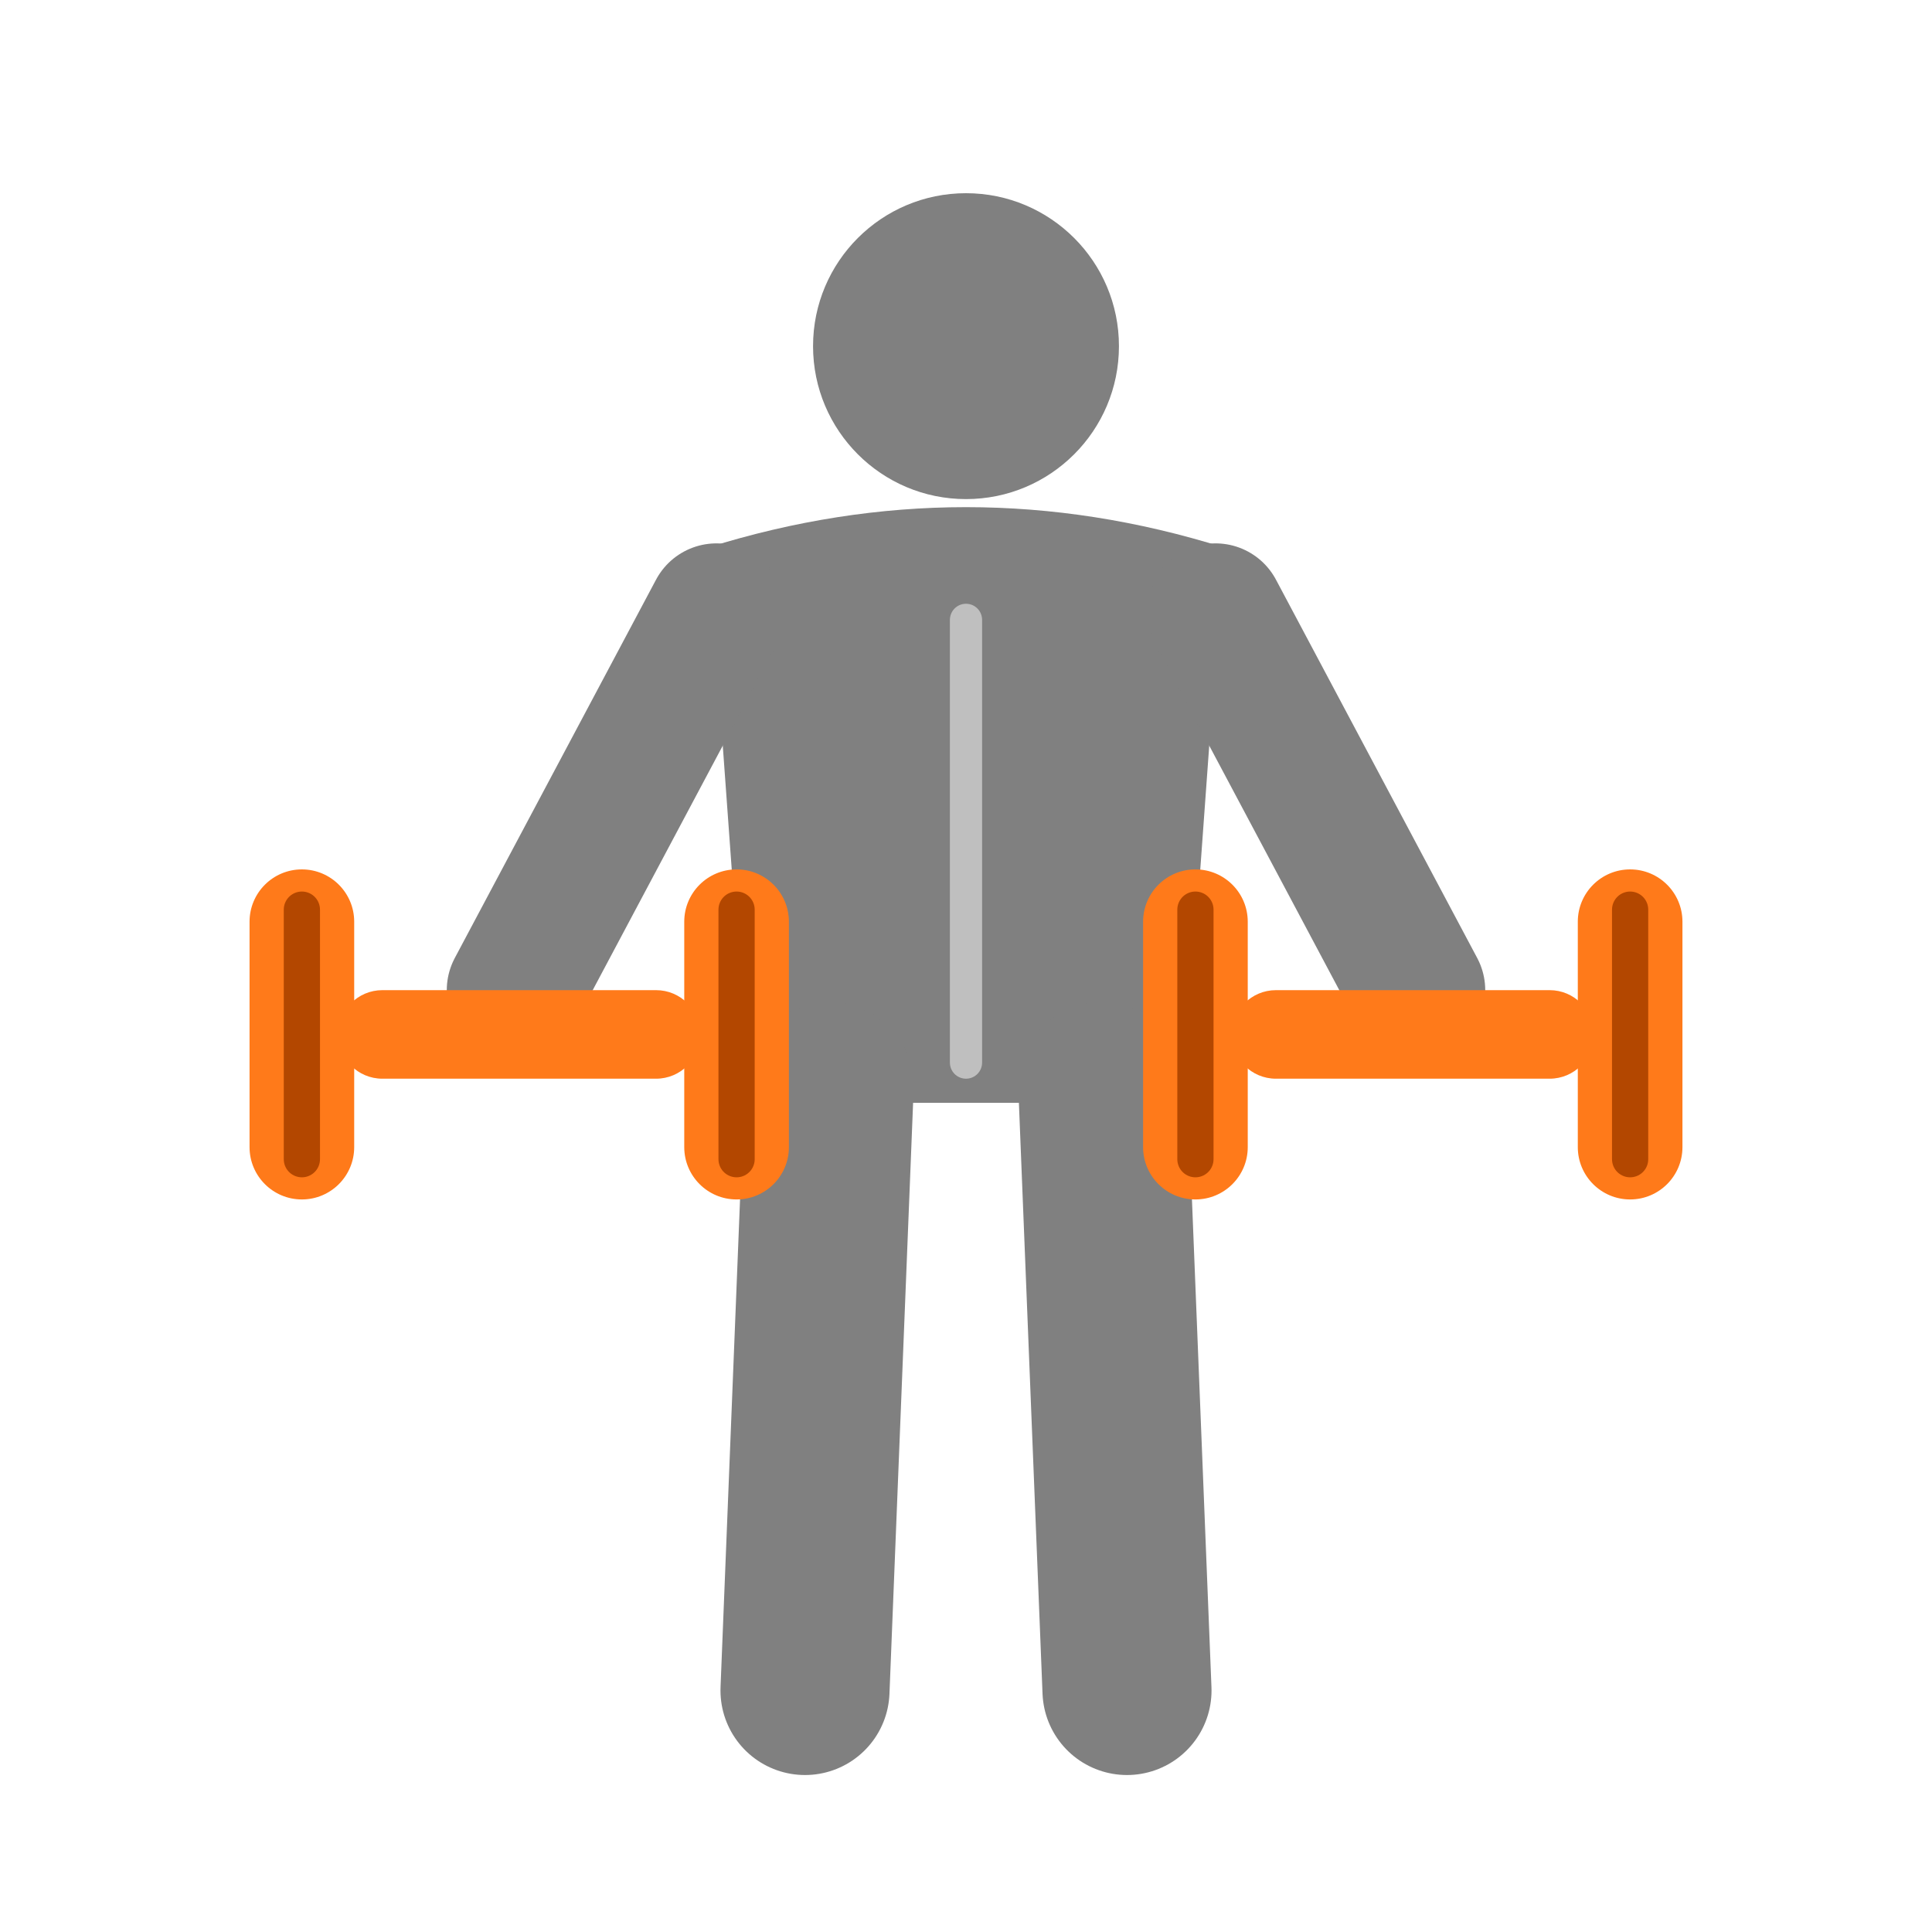
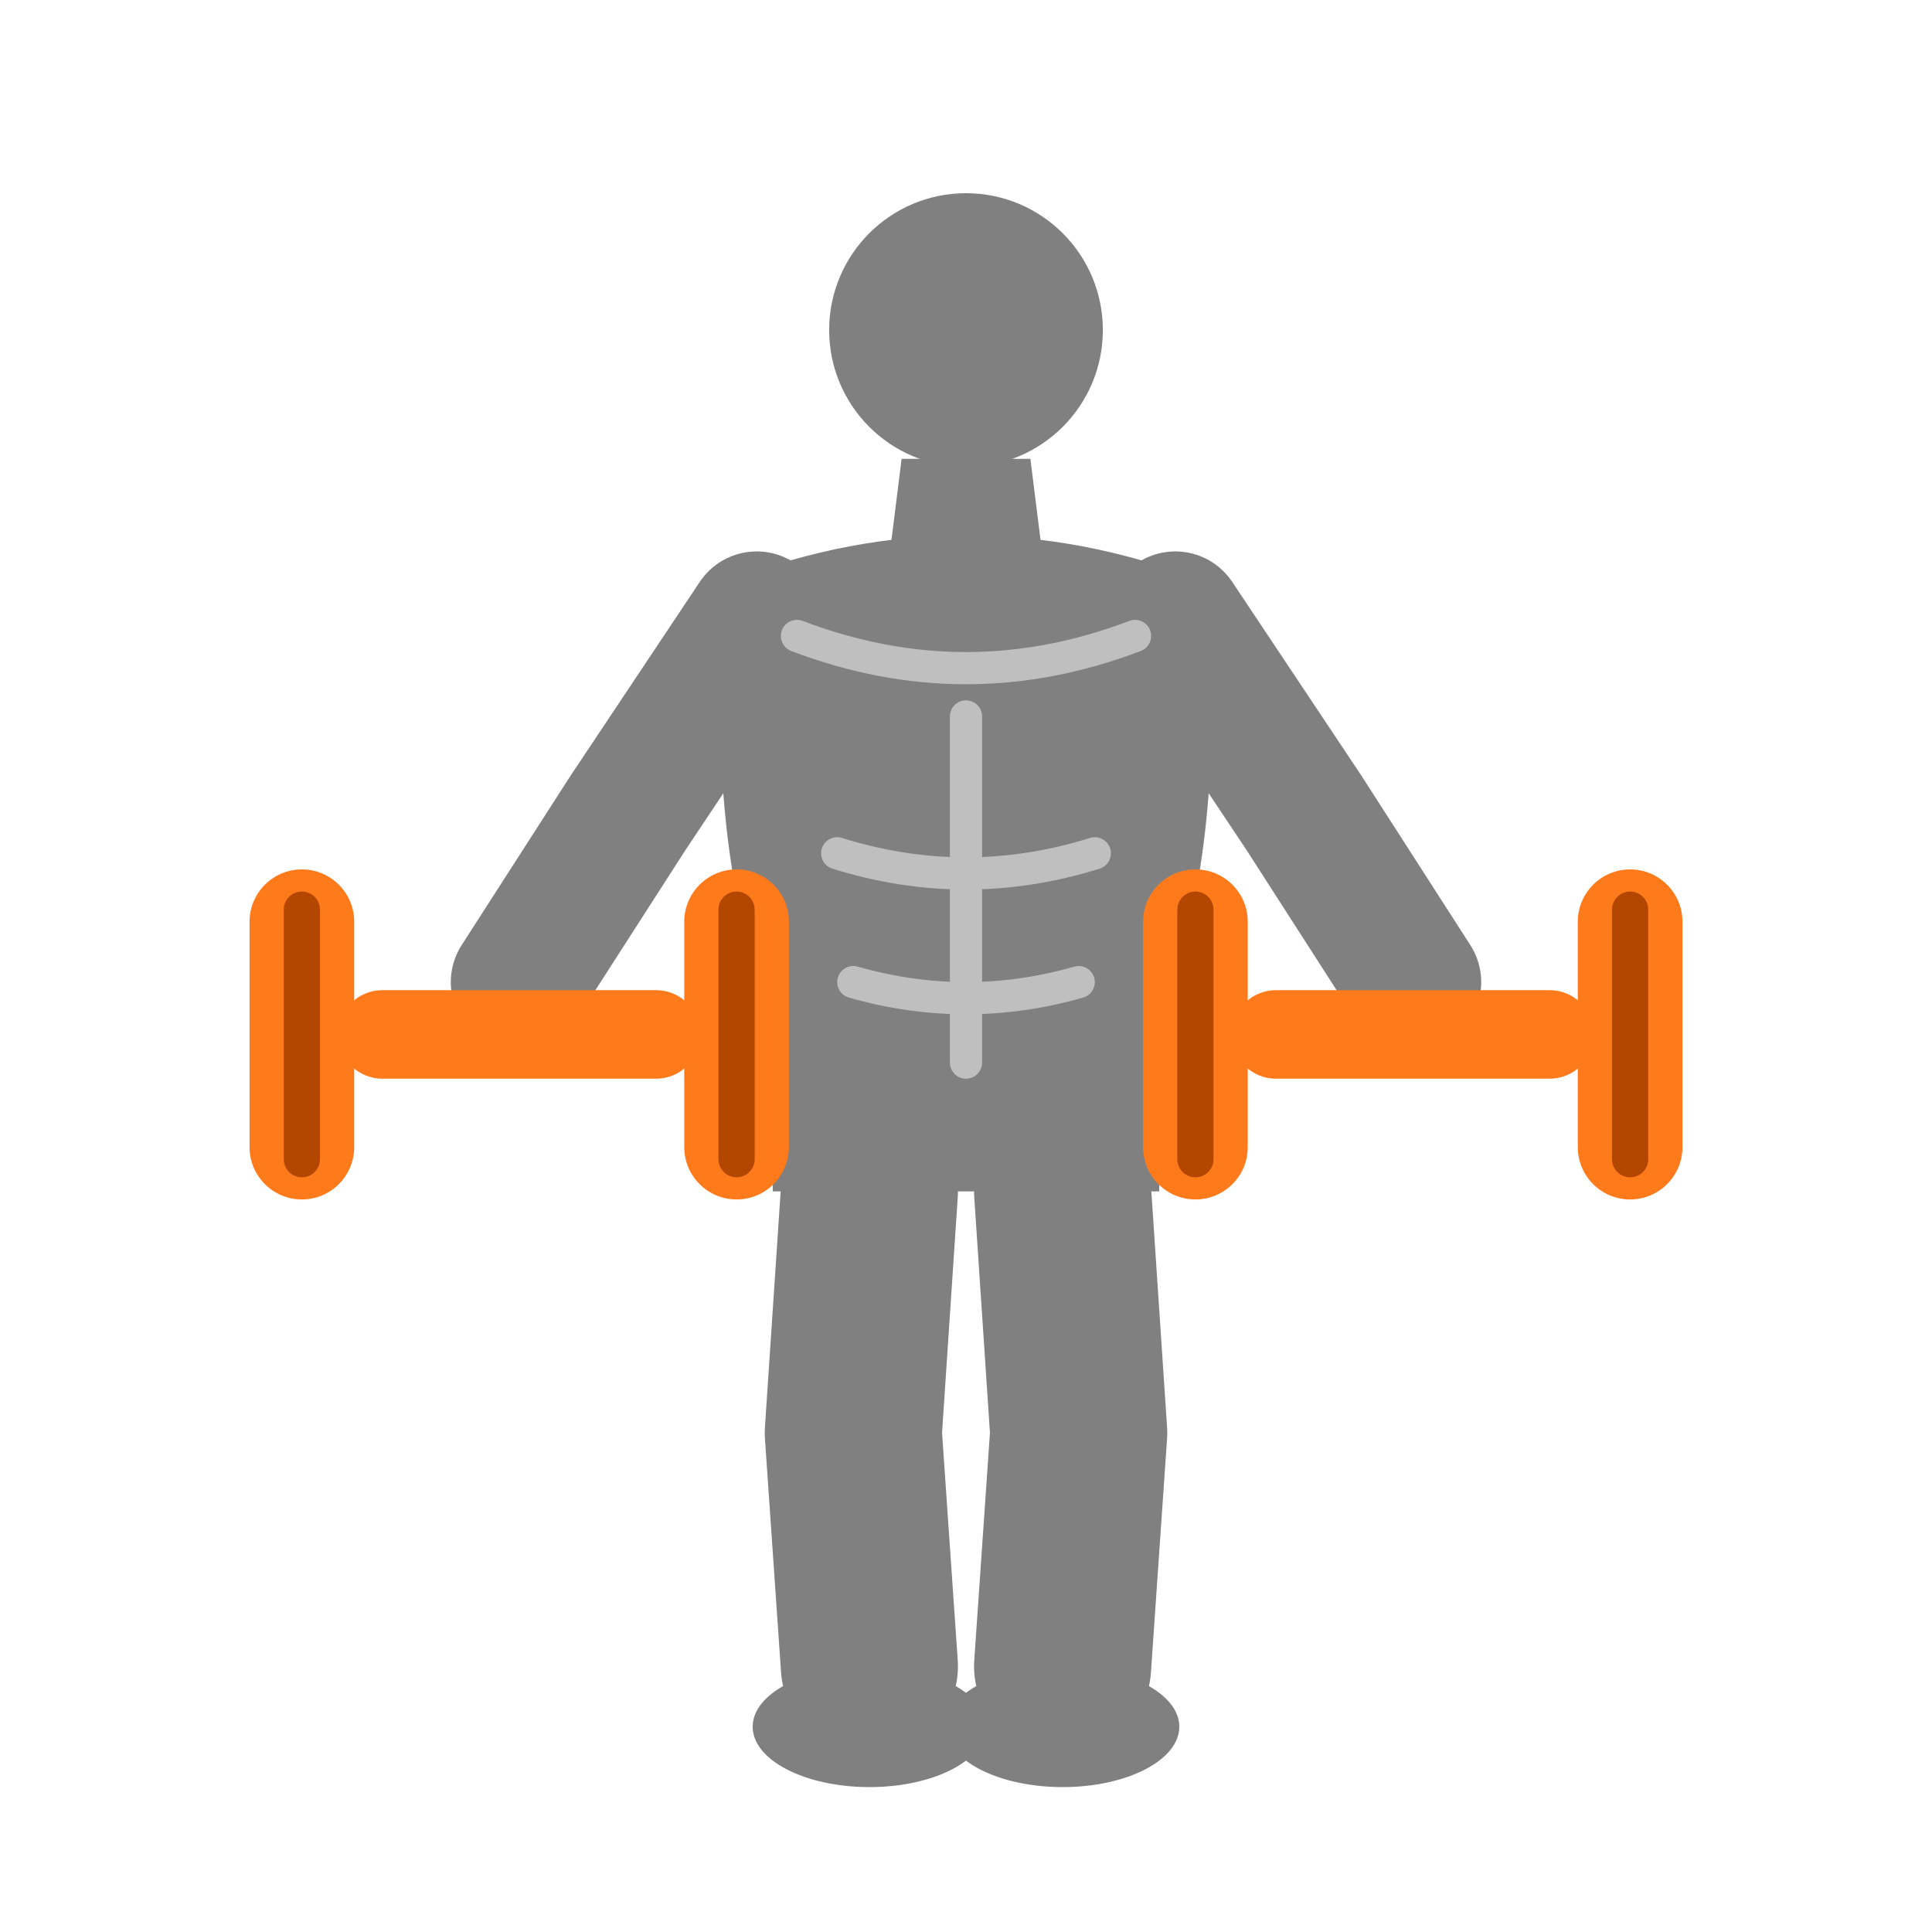
<svg viewBox="0 0 48 48">
-   <circle fill="#808080" cx="24" cy="8.6" r="3.8" />
-   <path fill="#808080" d="M17.6 13.6 Q24 11.6 30.4 13.6 L29.4 27.4 L18.6 27.4 Z" />
-   <path fill="none" stroke="#808080" stroke-width="4.2" stroke-linecap="round" d="M20.6 27 L20 42" />
-   <path fill="none" stroke="#808080" stroke-width="4.2" stroke-linecap="round" d="M27.4 27 L28 42" />
-   <path fill="none" stroke="#bfbfbf" stroke-width="0.8" stroke-linecap="round" d="M24 15.4 L24 26.4" />
-   <path fill="none" stroke="#808080" stroke-width="3.4" stroke-linecap="round" d="M17.8 15.2 L12.8 24.6" />
-   <path fill="none" stroke="#808080" stroke-width="3.4" stroke-linecap="round" d="M30.2 15.2 L35.2 24.6" />
+   <circle fill="#808080" cx="24" cy="8.2" r="3.4" />
+   <path fill="#808080" d="M22.4 11.4 L25.6 11.4 L25.9 13.8 L22.1 13.8 Z" />
+   <path fill="#808080" d="M18.2 14.4 Q24 12.2 29.8 14.4 Q30.6 19.4 29.2 24.4 Q28.8 27.2 28.8 29.6 L19.2 29.6 Q19.2 27.2 18.8 24.4 Q17.4 19.4 18.2 14.4 Z" />
+   <path fill="none" stroke="#808080" stroke-width="3.4" stroke-linecap="round" stroke-linejoin="round" d="M18.8 15.4 L15.6 20.2 L12.9 24.4" />
+   <path fill="none" stroke="#808080" stroke-width="3.4" stroke-linecap="round" stroke-linejoin="round" d="M29.2 15.4 L32.4 20.2 L35.1 24.4" />
+   <path fill="none" stroke="#808080" stroke-width="4.4" stroke-linecap="round" stroke-linejoin="round" d="M21.6 29.6 L21.2 35.6 L21.6 41.4" />
+   <path fill="none" stroke="#808080" stroke-width="4.4" stroke-linecap="round" stroke-linejoin="round" d="M26.4 29.6 L26.8 35.6 L26.4 41.4" />
+   <ellipse fill="#808080" cx="21.6" cy="42.9" rx="2.9" ry="1.5" />
+   <ellipse fill="#808080" cx="26.4" cy="42.9" rx="2.9" ry="1.5" />
+   <path fill="none" stroke="#bfbfbf" stroke-width="0.8" stroke-linecap="round" d="M19.8 15.8 Q24 17.4 28.2 15.8" />
+   <path fill="none" stroke="#bfbfbf" stroke-width="0.8" stroke-linecap="round" d="M24 17.8 L24 26.4" />
+   <path fill="none" stroke="#bfbfbf" stroke-width="0.8" stroke-linecap="round" d="M20.8 21.2 Q24 22.2 27.2 21.2 M21.2 24.4 Q24 25.2 26.8 24.4" />
  <g fill="#ff7a1a">
    <rect x="8.4" y="24.6" width="9" height="2.2" rx="1.1" />
    <rect x="6.2" y="21.6" width="2.6" height="8.2" rx="1.3" />
    <rect x="17" y="21.6" width="2.6" height="8.2" rx="1.3" />
  </g>
  <path fill="none" stroke="#b34700" stroke-width="0.9" stroke-linecap="round" d="M7.5 22.6 L7.5 28.8 M18.3 22.6 L18.3 28.8" />
  <g transform="translate(48 0) scale(-1 1)">
    <g fill="#ff7a1a">
      <rect x="8.4" y="24.6" width="9" height="2.2" rx="1.1" />
      <rect x="6.2" y="21.6" width="2.6" height="8.2" rx="1.3" />
      <rect x="17" y="21.6" width="2.6" height="8.2" rx="1.3" />
    </g>
    <path fill="none" stroke="#b34700" stroke-width="0.9" stroke-linecap="round" d="M7.5 22.6 L7.5 28.8 M18.3 22.6 L18.3 28.8" />
  </g>
</svg>
